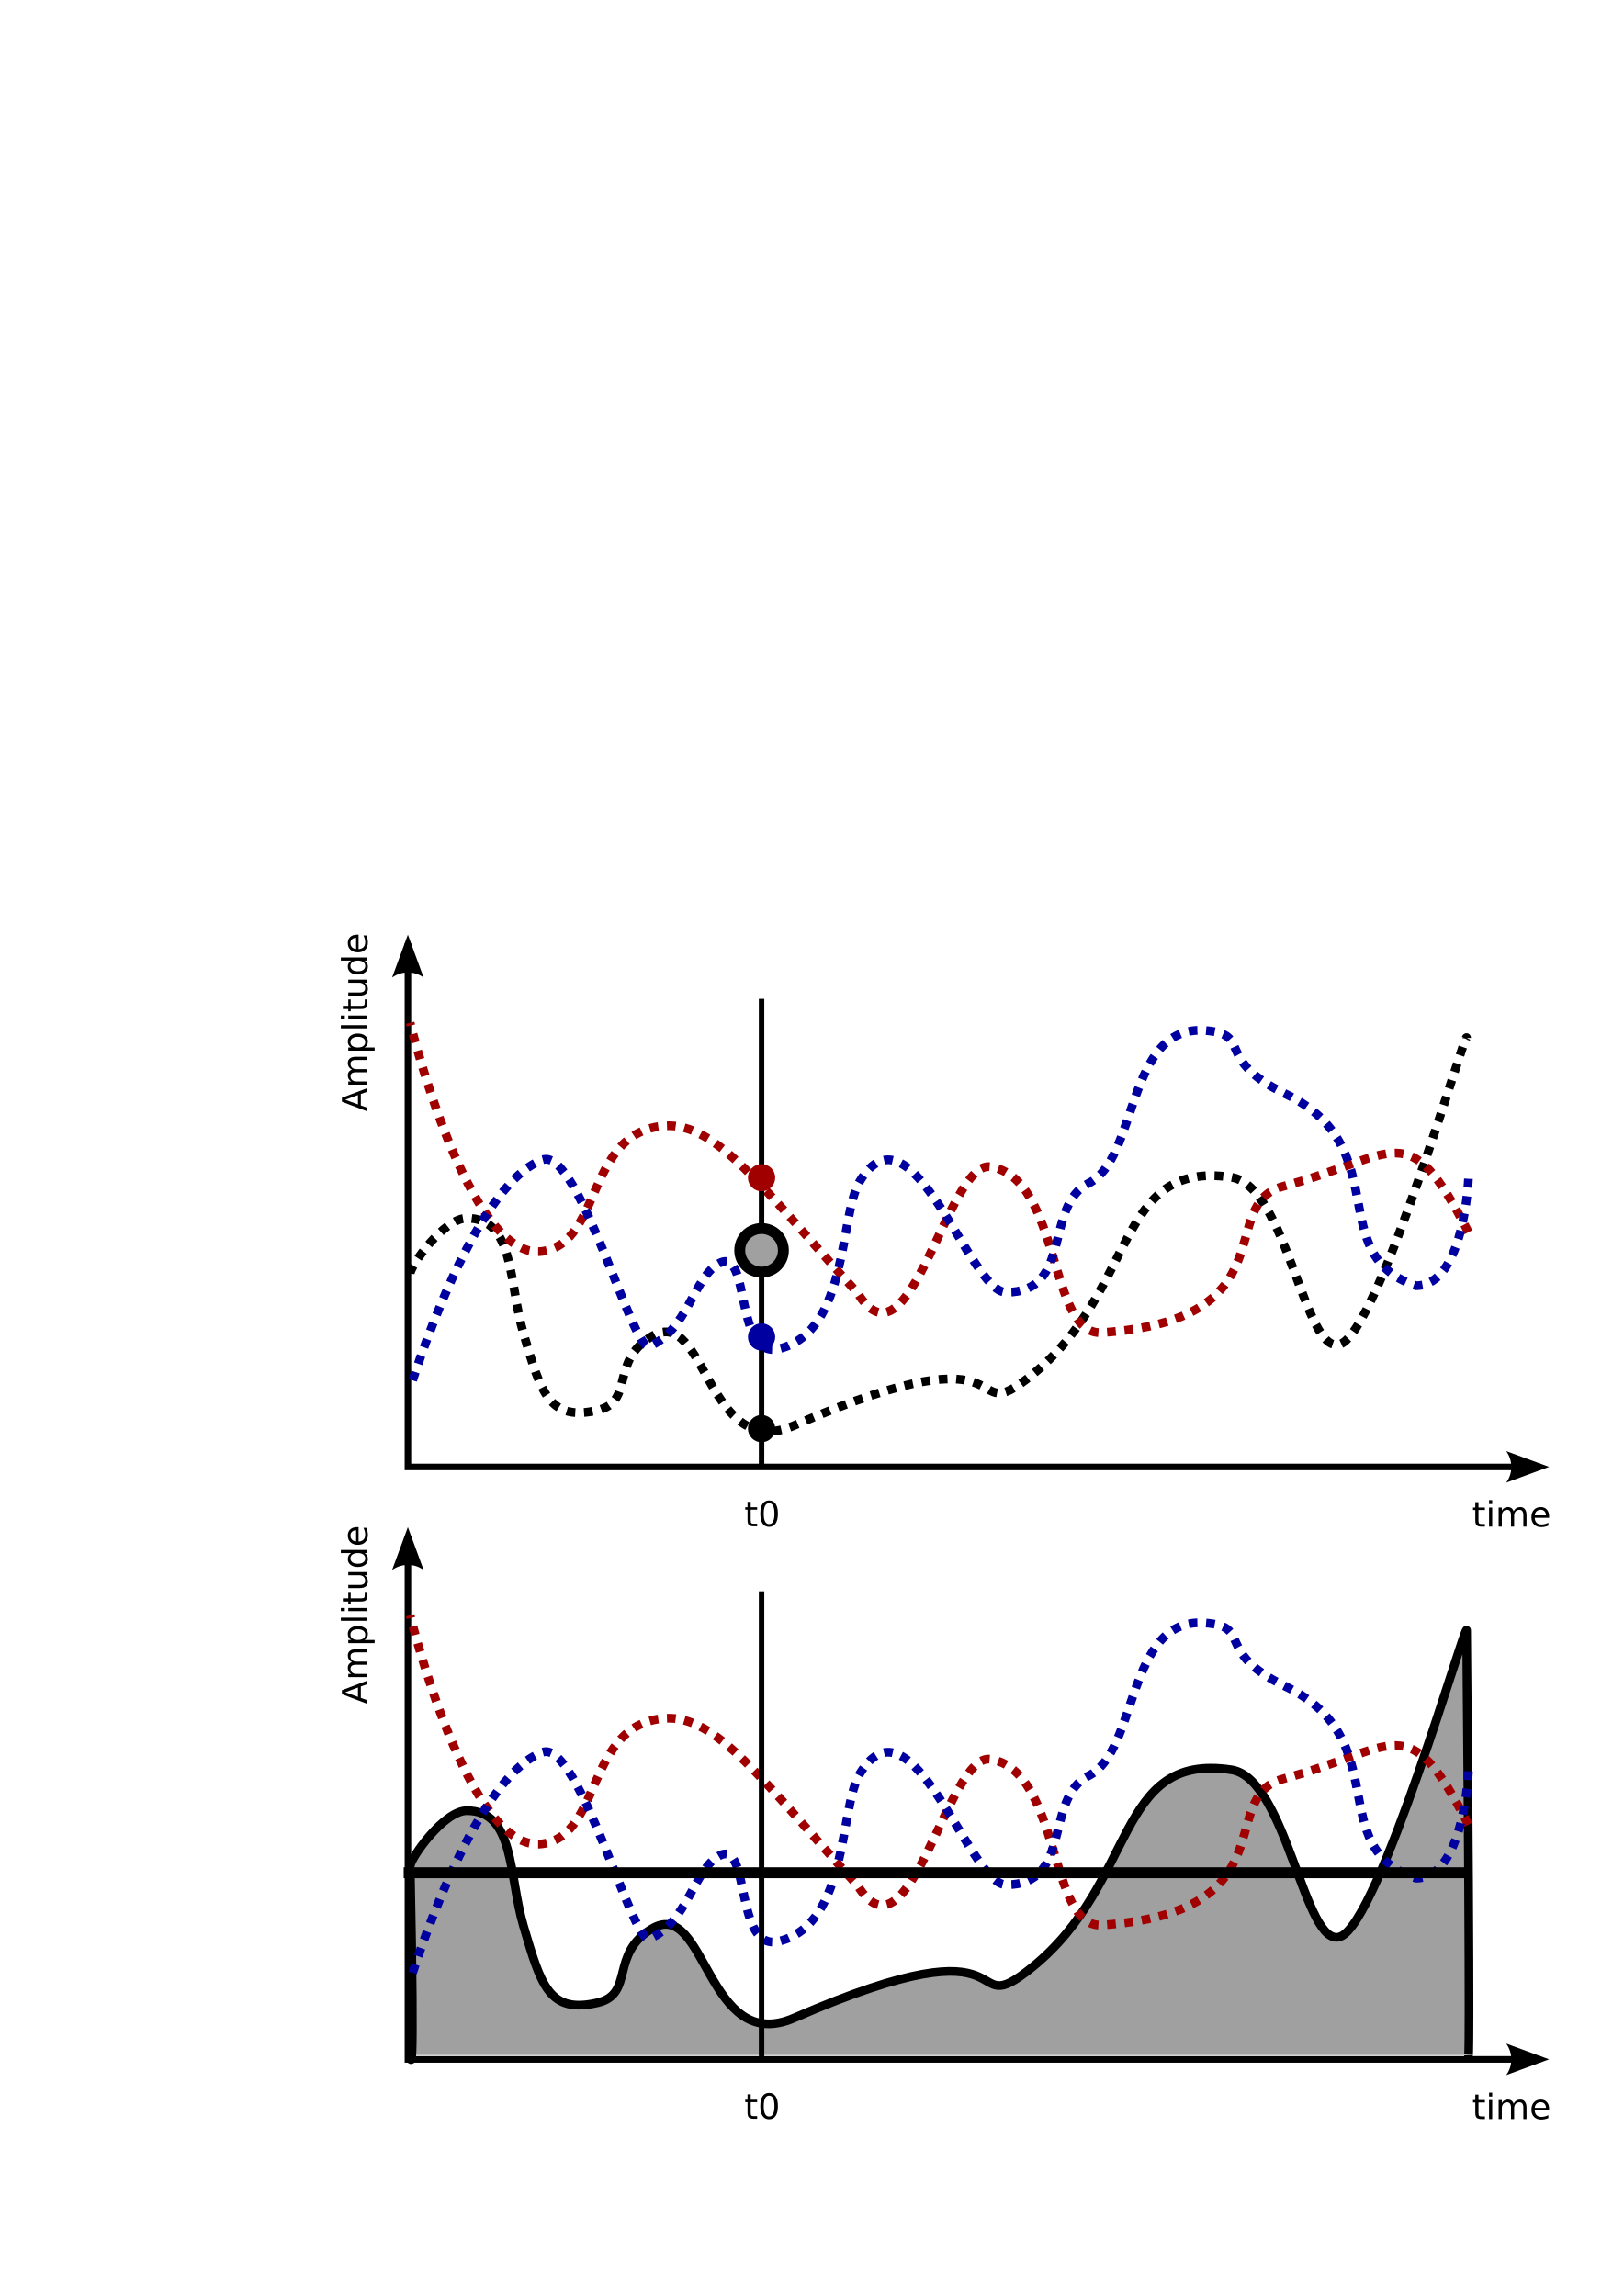
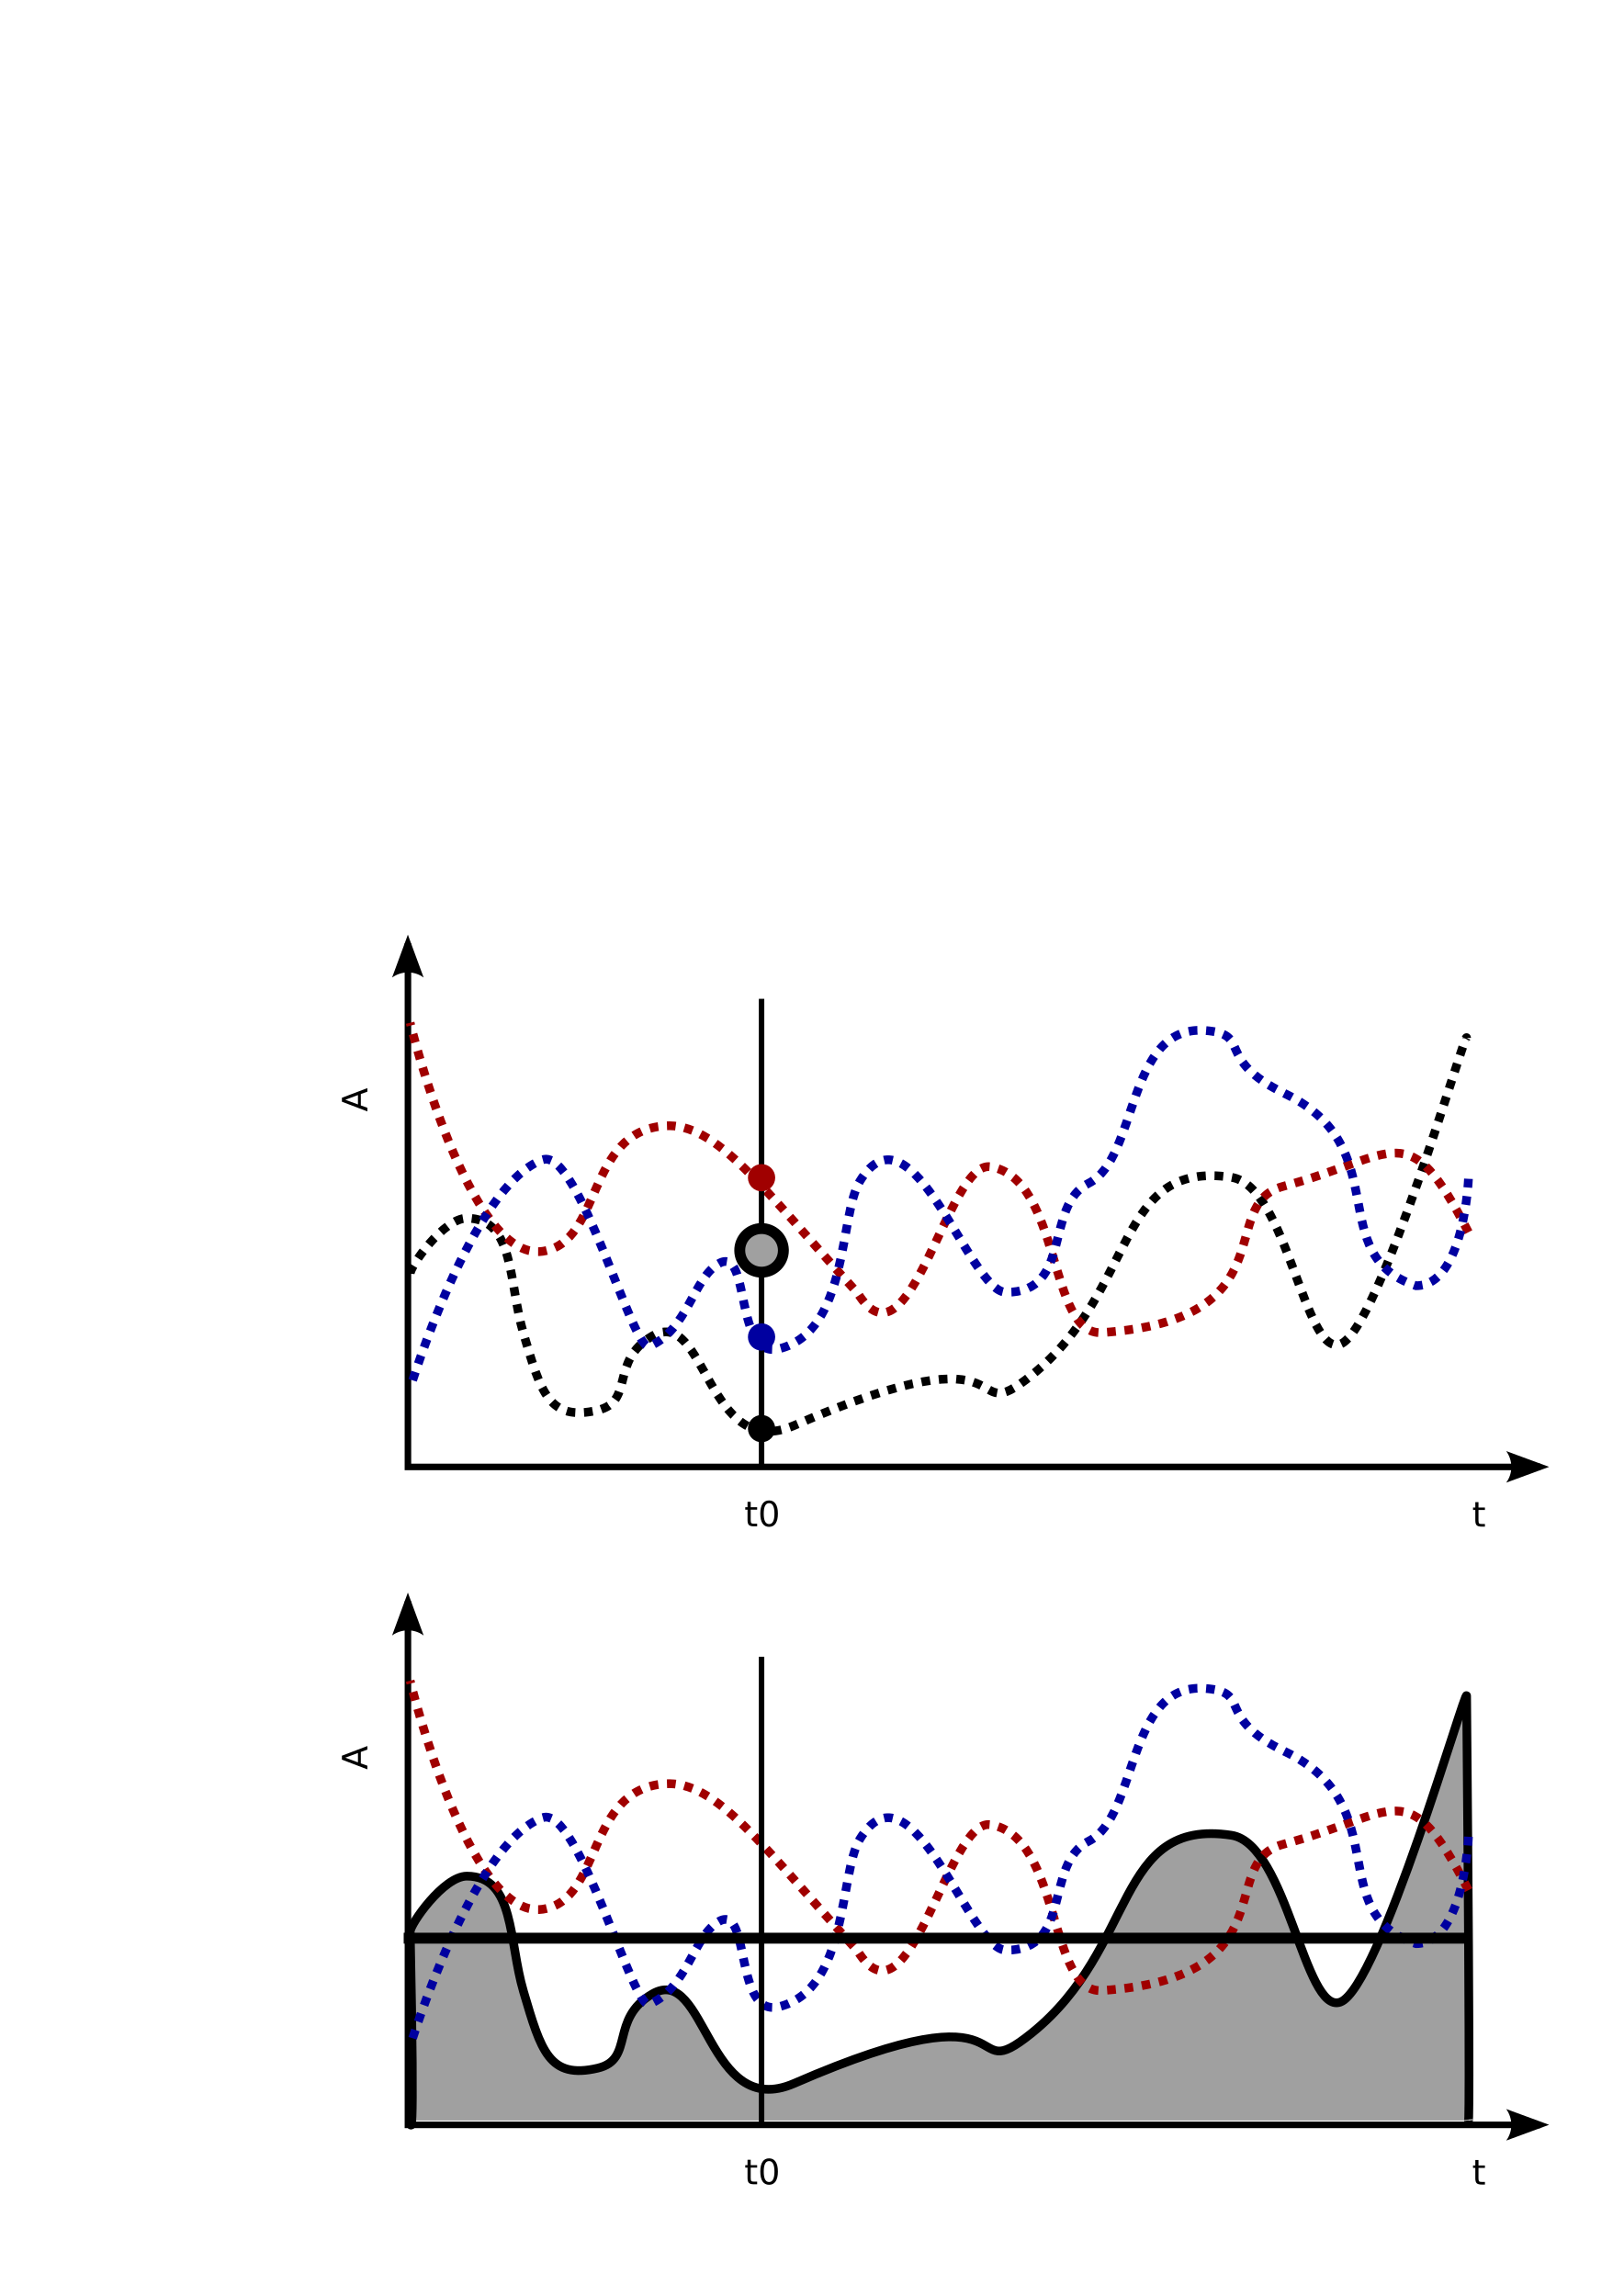
<svg xmlns="http://www.w3.org/2000/svg" width="744.094" height="1052.362" id="svg12001">
  <defs id="defs12003">
    <marker orient="auto" refY="0.0" refX="0.0" id="Dot_s" style="overflow:visible">
      <path id="path5854" d="M -2.5,-1.0 C -2.5,1.76 -4.74,4.0 -7.5,4.0 C -10.26,4.0 -12.5,1.76 -12.5,-1.0 C -12.5,-3.76 -10.26,-6.0 -7.5,-6.0 C -4.74,-6.0 -2.5,-3.76 -2.5,-1.0 z " style="fill-rule:evenodd;stroke:#000000;stroke-width:1.0pt;marker-start:none;marker-end:none" transform="scale(0.2) translate(7.4, 1)" />
    </marker>
    <marker orient="auto" refY="0.0" refX="0.0" id="Dot_m" style="overflow:visible">
      <path id="path5857" d="M -2.5,-1.0 C -2.5,1.76 -4.74,4.0 -7.5,4.0 C -10.26,4.0 -12.5,1.76 -12.5,-1.0 C -12.5,-3.76 -10.26,-6.0 -7.5,-6.0 C -4.74,-6.0 -2.5,-3.76 -2.5,-1.0 z " style="fill-rule:evenodd;stroke:#000000;stroke-width:1.0pt;marker-start:none;marker-end:none" transform="scale(0.4) translate(7.4, 1)" />
    </marker>
    <marker orient="auto" refY="0.0" refX="0.0" id="Arrow2Mend" style="overflow:visible;">
      <path id="path3839" style="font-size:12.0;fill-rule:evenodd;stroke-width:0.625;stroke-linejoin:round;" d="M 8.719,4.034 L -2.207,0.016 L 8.719,-4.002 C 6.973,-1.63 6.983,1.616 8.719,4.034 z " transform="scale(0.6) rotate(180) translate(0,0)" />
    </marker>
    <marker orient="auto" refY="0.0" refX="0.0" id="Arrow2Lend" style="overflow:visible;">
      <path id="path3845" style="font-size:12.0;fill-rule:evenodd;stroke-width:0.625;stroke-linejoin:round;" d="M 8.719,4.034 L -2.207,0.016 L 8.719,-4.002 C 6.973,-1.63 6.983,1.616 8.719,4.034 z " transform="scale(1.1) rotate(180) translate(1,0)" />
    </marker>
    <marker orient="auto" refY="0.0" refX="0.0" id="Arrow2Mstart" style="overflow:visible">
      <path id="path3842" style="font-size:12.0;fill-rule:evenodd;stroke-width:0.625;stroke-linejoin:round" d="M 8.719,4.034 L -2.207,0.016 L 8.719,-4.002 C 6.973,-1.63 6.983,1.616 8.719,4.034 z " transform="scale(0.6) translate(0,0)" />
    </marker>
    <marker orient="auto" refY="0.0" refX="0.0" id="Arrow2Sstart" style="overflow:visible">
      <path id="path3836" style="font-size:12.0;fill-rule:evenodd;stroke-width:0.625;stroke-linejoin:round" d="M 8.719,4.034 L -2.207,0.016 L 8.719,-4.002 C 6.973,-1.63 6.983,1.616 8.719,4.034 z " transform="scale(0.3) translate(-2.3,0)" />
    </marker>
  </defs>
  <g id="layer1">
-     <path style="fill:none;fill-opacity:0.75;fill-rule:evenodd;stroke:black;stroke-width:3;stroke-linecap:butt;stroke-linejoin:miter;marker-start:url(#Arrow2Mstart);marker-mid:none;marker-end:url(#Arrow2Mend);stroke-miterlimit:4;stroke-dasharray:none;stroke-opacity:1" d="M 186.943,703.921 L 186.943,943.921 L 705.943,943.921" id="path1917" />
-     <text xml:space="preserve" style="font-size:16px;font-style:normal;font-variant:normal;font-weight:normal;font-stretch:normal;text-align:start;line-height:125%;writing-mode:lr-tb;text-anchor:start;fill:black;fill-opacity:1;stroke:none;stroke-width:1px;stroke-linecap:butt;stroke-linejoin:miter;stroke-opacity:1;font-family:Bitstream Vera Sans" x="674.611" y="971.28" id="text1919">
-       <tspan id="tspan1921" x="674.611" y="971.28">time</tspan>
-     </text>
-     <text xml:space="preserve" style="font-size:16px;font-style:normal;font-variant:normal;font-weight:normal;font-stretch:normal;text-align:start;line-height:125%;writing-mode:lr-tb;text-anchor:start;fill:black;fill-opacity:1;stroke:none;stroke-width:1px;stroke-linecap:butt;stroke-linejoin:miter;stroke-opacity:1;font-family:Bitstream Vera Sans" x="-781.096" y="168.354" id="text1923" transform="matrix(0,-1,1,0,0,0)">
-       <tspan id="tspan1925" x="-781.096" y="168.354">Amplitude</tspan>
-     </text>
-     <path style="fill:#a0a0a0;fill-opacity:1;fill-rule:evenodd;stroke:black;stroke-width:4;stroke-linecap:butt;stroke-linejoin:miter;stroke-miterlimit:4;stroke-dasharray:none;stroke-dashoffset:0;stroke-opacity:1" d="M 187.943,941.921 C 187.943,941.921 190.245,965.594 187.982,855.357 C 187.913,852.011 203.261,829.921 213.943,829.921 C 235.943,829.921 233.008,859.514 239.943,882.921 C 247.943,909.921 251.554,923.189 273.943,917.921 C 290.943,913.921 279.229,895.368 298.943,883.921 C 323.649,869.576 323.834,942.351 363.943,924.921 C 474.256,876.982 439.418,928.767 472.857,901.818 C 521.49,862.623 510.745,803.102 564.288,811.175 C 589.844,815.028 597.751,893.548 614.2,887.662 C 632.186,881.227 672.048,741.703 672.098,747.299 C 673.929,951.59 672.943,941.921 672.943,941.921" id="path1927" />
-     <text xml:space="preserve" style="font-size:16px;font-style:normal;font-variant:normal;font-weight:normal;font-stretch:normal;text-align:start;line-height:125%;writing-mode:lr-tb;text-anchor:start;fill:black;fill-opacity:1;stroke:none;stroke-width:1px;stroke-linecap:butt;stroke-linejoin:miter;stroke-opacity:1;font-family:Bitstream Vera Sans" x="341.086" y="971.148" id="text1937">
-       <tspan id="tspan1939" x="341.086" y="971.148">t0</tspan>
-     </text>
-     <path style="fill:none;fill-opacity:0.75;fill-rule:evenodd;stroke:#a00000;stroke-width:4;stroke-linecap:butt;stroke-linejoin:miter;stroke-miterlimit:4;stroke-dasharray:4, 4;stroke-dashoffset:0;stroke-opacity:1" d="M 672.943,836.348 C 644.838,781.757 640.833,801.182 587.943,815.348 C 556.987,823.64 591.296,876.583 504.943,882.348 C 480.3,883.994 486.406,811.689 453.943,806.348 C 434.168,803.095 417.026,903.207 393.029,864.245 C 349.41,816.193 328.317,785.889 304.598,787.602 C 268.436,790.214 276.135,840.975 248.685,845.089 C 214.672,850.188 187.943,740.348 187.943,740.348" id="path2900" />
-     <path style="fill:none;fill-opacity:1;fill-rule:evenodd;stroke:#0000a0;stroke-width:4;stroke-linecap:butt;stroke-linejoin:miter;stroke-miterlimit:4;stroke-dasharray:4, 4;stroke-dashoffset:0;stroke-opacity:1" d="M 672.943,811.866 C 672.943,811.866 670.943,860.866 648.943,860.866 C 606.219,846.815 639.985,797.469 588.943,772.866 C 555.84,756.91 574.403,745.395 551.943,743.866 C 516.053,741.423 521.686,802.508 498.943,813.866 C 478.192,824.229 491.903,864.113 460.943,863.866 C 444.278,863.733 417.859,773.905 394.029,812.969 C 384.541,828.524 389.05,881.687 357.129,889.749 C 336.315,895.005 344.164,842.928 329.757,850.508 C 317.83,856.783 315.106,881.32 297.598,888.612 C 290.042,891.759 265.135,797.24 248.686,803.125 C 216.302,814.712 187.943,907.866 187.943,907.866" id="path2902" />
-     <path style="fill:none;fill-opacity:0.75;fill-rule:evenodd;stroke:black;stroke-width:2.5;stroke-linecap:butt;stroke-linejoin:miter;stroke-miterlimit:4;stroke-dasharray:none;stroke-opacity:1" d="M 349,943.362 L 349,729.362" id="path2922" />
    <path style="fill:none;fill-opacity:0.75;fill-rule:evenodd;stroke:black;stroke-width:3;stroke-linecap:butt;stroke-linejoin:miter;marker-start:url(#Arrow2Mstart);marker-mid:none;marker-end:url(#Arrow2Mend);stroke-miterlimit:4;stroke-dasharray:none;stroke-opacity:1" d="M 186.943,432.362 L 186.943,672.362 L 705.943,672.362" id="path3016" />
    <text xml:space="preserve" style="font-size:16px;font-style:normal;font-variant:normal;font-weight:normal;font-stretch:normal;text-align:start;line-height:125%;writing-mode:lr-tb;text-anchor:start;fill:black;fill-opacity:1;stroke:none;stroke-width:1px;stroke-linecap:butt;stroke-linejoin:miter;stroke-opacity:1;font-family:Bitstream Vera Sans" x="674.611" y="699.721" id="text3018">
-       <tspan id="tspan3020" x="674.611" y="699.721">time</tspan>
+       <tspan id="tspan3020" x="674.611" y="699.721">t</tspan>
    </text>
-     <text xml:space="preserve" style="font-size:16px;font-style:normal;font-variant:normal;font-weight:normal;font-stretch:normal;text-align:start;line-height:125%;writing-mode:lr-tb;text-anchor:start;fill:black;fill-opacity:1;stroke:none;stroke-width:1px;stroke-linecap:butt;stroke-linejoin:miter;stroke-opacity:1;font-family:Bitstream Vera Sans" x="-509.538" y="168.354" id="text3022" transform="matrix(0,-1,1,0,0,0)">
-       <tspan id="tspan3024" x="-509.538" y="168.354">Amplitude</tspan>
+     <text xml:space="preserve" style="font-size:16px;font-style:normal;font-variant:normal;font-weight:normal;font-stretch:normal;text-align:start;line-height:125%;writing-mode:lr-tb;text-anchor:start;fill:#000000;fill-opacity:1;stroke:none;stroke-width:1px;stroke-linecap:butt;stroke-linejoin:miter;stroke-opacity:1;font-family:Bitstream Vera Sans" x="-509.538" y="168.354" id="text3022" transform="matrix(0,-1,1,0,0,0)">
+       <tspan id="tspan3024" x="-509.538" y="168.354">A</tspan>
    </text>
    <path style="fill:none;fill-opacity:0.75;fill-rule:evenodd;stroke:black;stroke-width:4;stroke-linecap:butt;stroke-linejoin:miter;stroke-miterlimit:4;stroke-dasharray:4, 4;stroke-dashoffset:0;stroke-opacity:1" d="M 187.982,583.798 C 187.913,580.452 203.261,558.362 213.943,558.362 C 235.943,558.362 233.008,587.955 239.943,611.362 C 247.943,638.362 251.554,651.63 273.943,646.362 C 290.943,642.362 279.229,623.809 298.943,612.362 C 323.649,598.017 323.834,670.792 363.943,653.362 C 474.256,605.423 439.418,657.208 472.857,630.259 C 521.49,591.064 510.745,531.543 564.288,539.616 C 589.844,543.469 597.751,621.989 614.2,616.103 C 632.186,609.668 672.048,470.144 672.098,475.74" id="path3026" />
    <text xml:space="preserve" style="font-size:16px;font-style:normal;font-variant:normal;font-weight:normal;font-stretch:normal;text-align:start;line-height:125%;writing-mode:lr-tb;text-anchor:start;fill:black;fill-opacity:1;stroke:none;stroke-width:1px;stroke-linecap:butt;stroke-linejoin:miter;stroke-opacity:1;font-family:Bitstream Vera Sans" x="341.086" y="699.589" id="text3028">
      <tspan id="tspan3030" x="341.086" y="699.589">t0</tspan>
    </text>
    <path style="fill:none;fill-opacity:0.75;fill-rule:evenodd;stroke:#a00000;stroke-width:4;stroke-linecap:butt;stroke-linejoin:miter;stroke-miterlimit:4;stroke-dasharray:4, 4;stroke-dashoffset:0;stroke-opacity:1" d="M 672.943,564.789 C 644.838,510.198 640.833,529.623 587.943,543.789 C 556.987,552.081 591.296,605.024 504.943,610.789 C 480.3,612.435 486.406,540.13 453.943,534.789 C 434.168,531.536 417.026,631.648 393.029,592.686 C 349.41,544.634 328.317,514.33 304.598,516.043 C 268.436,518.655 276.135,569.416 248.685,573.53 C 214.672,578.629 187.943,468.789 187.943,468.789" id="path3036" />
    <path style="fill:none;fill-opacity:1;fill-rule:evenodd;stroke:#0000a0;stroke-width:4;stroke-linecap:butt;stroke-linejoin:miter;stroke-miterlimit:4;stroke-dasharray:4, 4;stroke-dashoffset:0;stroke-opacity:1" d="M 672.943,540.307 C 672.943,540.307 670.943,589.307 648.943,589.307 C 606.219,575.256 639.985,525.91 588.943,501.307 C 555.84,485.351 574.403,473.836 551.943,472.307 C 516.053,469.864 521.686,530.949 498.943,542.307 C 478.192,552.67 491.903,592.554 460.943,592.307 C 444.278,592.174 417.859,502.346 394.029,541.41 C 384.541,556.965 389.05,610.128 357.129,618.19 C 336.315,623.446 344.164,571.369 329.757,578.949 C 317.83,585.224 315.106,609.761 297.598,617.053 C 290.042,620.2 265.135,525.681 248.686,531.566 C 216.302,543.153 187.943,636.307 187.943,636.307" id="path3038" />
    <path style="fill:none;fill-opacity:0.75;fill-rule:evenodd;stroke:black;stroke-width:2.5;stroke-linecap:butt;stroke-linejoin:miter;stroke-miterlimit:4;stroke-dasharray:none;stroke-opacity:1" d="M 349,671.803 L 349,457.803" id="path3040" />
    <path style="fill:#a00000;fill-opacity:1;fill-rule:nonzero;stroke:#a00000;stroke-width:2.5;stroke-linecap:round;stroke-linejoin:round;stroke-miterlimit:4;stroke-dasharray:none;stroke-dashoffset:0;stroke-opacity:1" id="path3044" d="M 420,747.362 A 5,5 0 1 1 419.998,747.215" transform="translate(-66,-207.559)" />
    <path style="fill:#0000a0;fill-opacity:1;fill-rule:nonzero;stroke:#0000a0;stroke-width:2.5;stroke-linecap:round;stroke-linejoin:round;stroke-miterlimit:4;stroke-dasharray:none;stroke-dashoffset:0;stroke-opacity:1" id="path3046" d="M 420,747.362 A 5,5 0 1 1 419.998,747.215" transform="translate(-66,-134.559)" />
    <path style="fill:black;fill-opacity:1;fill-rule:nonzero;stroke:black;stroke-width:2.5;stroke-linecap:round;stroke-linejoin:round;stroke-miterlimit:4;stroke-dasharray:none;stroke-dashoffset:0;stroke-opacity:1" id="path3048" d="M 420,747.362 A 5,5 0 1 1 419.998,747.215" transform="translate(-66,-92.55896)" />
    <path style="fill:#a0a0a0;fill-opacity:1;fill-rule:nonzero;stroke:black;stroke-width:2.5;stroke-linecap:round;stroke-linejoin:round;stroke-miterlimit:4;stroke-dasharray:none;stroke-dashoffset:0;stroke-opacity:1" id="path3096" d="M 420,747.362 A 5,5 0 1 1 419.998,747.215" transform="matrix(2,0,0,2,-481,-921.6122)" />
-     <path style="fill:none;fill-opacity:0.75;fill-rule:evenodd;stroke:black;stroke-width:5;stroke-linecap:butt;stroke-linejoin:miter;stroke-opacity:1;stroke-miterlimit:4;stroke-dasharray:none" d="M 185,858.362 L 674,858.362" id="path3098" />
+     <path style="fill:none;fill-opacity:0.75;fill-rule:evenodd;stroke:#000000;stroke-width:3;stroke-linecap:butt;stroke-linejoin:miter;marker-start:url(#Arrow2Mstart);marker-mid:none;marker-end:url(#Arrow2Mend);stroke-miterlimit:4;stroke-dasharray:none;stroke-opacity:1" d="M 186.943,733.921 L 186.943,973.921 L 705.943,973.921" id="path1917" />
+     <text xml:space="preserve" style="font-size:16px;font-style:normal;font-variant:normal;font-weight:normal;font-stretch:normal;text-align:start;line-height:125%;writing-mode:lr-tb;text-anchor:start;fill:#000000;fill-opacity:1;stroke:none;stroke-width:1px;stroke-linecap:butt;stroke-linejoin:miter;stroke-opacity:1;font-family:Bitstream Vera Sans" x="674.611" y="1001.28" id="text1919">
+       <tspan id="tspan1921" x="674.611" y="1001.28">t</tspan>
+     </text>
+     <text xml:space="preserve" style="font-size:16px;font-style:normal;font-variant:normal;font-weight:normal;font-stretch:normal;text-align:start;line-height:125%;writing-mode:lr-tb;text-anchor:start;fill:#000000;fill-opacity:1;stroke:none;stroke-width:1px;stroke-linecap:butt;stroke-linejoin:miter;stroke-opacity:1;font-family:Bitstream Vera Sans" x="-811.096" y="168.354" id="text1923" transform="matrix(0,-1,1,0,0,0)">
+       <tspan id="tspan1925" x="-811.096" y="168.354">A</tspan>
+     </text>
+     <path style="fill:#a0a0a0;fill-opacity:1;fill-rule:evenodd;stroke:#000000;stroke-width:4;stroke-linecap:butt;stroke-linejoin:miter;stroke-miterlimit:4;stroke-dasharray:none;stroke-dashoffset:0;stroke-opacity:1" d="M 187.943,971.921 C 187.943,971.921 190.245,995.594 187.982,885.357 C 187.913,882.011 203.261,859.921 213.943,859.921 C 235.943,859.921 233.008,889.514 239.943,912.921 C 247.943,939.921 251.554,953.189 273.943,947.921 C 290.943,943.921 279.229,925.368 298.943,913.921 C 323.649,899.576 323.834,972.351 363.943,954.921 C 474.256,906.982 439.418,958.767 472.857,931.818 C 521.49,892.623 510.745,833.102 564.288,841.175 C 589.844,845.028 597.751,923.548 614.2,917.662 C 632.186,911.227 672.048,771.703 672.098,777.299 C 673.929,981.59 672.943,971.921 672.943,971.921" id="path1927" />
+     <text xml:space="preserve" style="font-size:16px;font-style:normal;font-variant:normal;font-weight:normal;font-stretch:normal;text-align:start;line-height:125%;writing-mode:lr-tb;text-anchor:start;fill:#000000;fill-opacity:1;stroke:none;stroke-width:1px;stroke-linecap:butt;stroke-linejoin:miter;stroke-opacity:1;font-family:Bitstream Vera Sans" x="341.086" y="1001.148" id="text1937">
+       <tspan id="tspan1939" x="341.086" y="1001.148">t0</tspan>
+     </text>
+     <path style="fill:none;fill-opacity:0.75;fill-rule:evenodd;stroke:#a00000;stroke-width:4;stroke-linecap:butt;stroke-linejoin:miter;stroke-miterlimit:4;stroke-dasharray:4, 4;stroke-dashoffset:0;stroke-opacity:1" d="M 672.943,866.348 C 644.838,811.757 640.833,831.182 587.943,845.348 C 556.987,853.64 591.296,906.583 504.943,912.348 C 480.3,913.994 486.406,841.689 453.943,836.348 C 434.168,833.095 417.026,933.207 393.029,894.245 C 349.41,846.193 328.317,815.889 304.598,817.602 C 268.436,820.214 276.135,870.975 248.685,875.089 C 214.672,880.188 187.943,770.348 187.943,770.348" id="path2900" />
+     <path style="fill:none;fill-opacity:1;fill-rule:evenodd;stroke:#0000a0;stroke-width:4;stroke-linecap:butt;stroke-linejoin:miter;stroke-miterlimit:4;stroke-dasharray:4, 4;stroke-dashoffset:0;stroke-opacity:1" d="M 672.943,841.866 C 672.943,841.866 670.943,890.866 648.943,890.866 C 606.219,876.815 639.985,827.469 588.943,802.866 C 555.84,786.91 574.403,775.395 551.943,773.866 C 516.053,771.423 521.686,832.508 498.943,843.866 C 478.192,854.229 491.903,894.113 460.943,893.866 C 444.278,893.733 417.859,803.905 394.029,842.969 C 384.541,858.524 389.05,911.687 357.129,919.749 C 336.315,925.005 344.164,872.928 329.757,880.508 C 317.83,886.783 315.106,911.32 297.598,918.612 C 290.042,921.759 265.135,827.24 248.686,833.125 C 216.302,844.712 187.943,937.866 187.943,937.866" id="path2902" />
+     <path style="fill:none;fill-opacity:0.75;fill-rule:evenodd;stroke:#000000;stroke-width:2.5;stroke-linecap:butt;stroke-linejoin:miter;stroke-miterlimit:4;stroke-dasharray:none;stroke-opacity:1" d="M 349,973.362 L 349,759.362" id="path2922" />
+     <path style="fill:none;fill-opacity:0.75;fill-rule:evenodd;stroke:#000000;stroke-width:5;stroke-linecap:butt;stroke-linejoin:miter;stroke-miterlimit:4;stroke-dasharray:none;stroke-opacity:1" d="M 185,888.362 L 674,888.362" id="path3098" />
  </g>
</svg>
